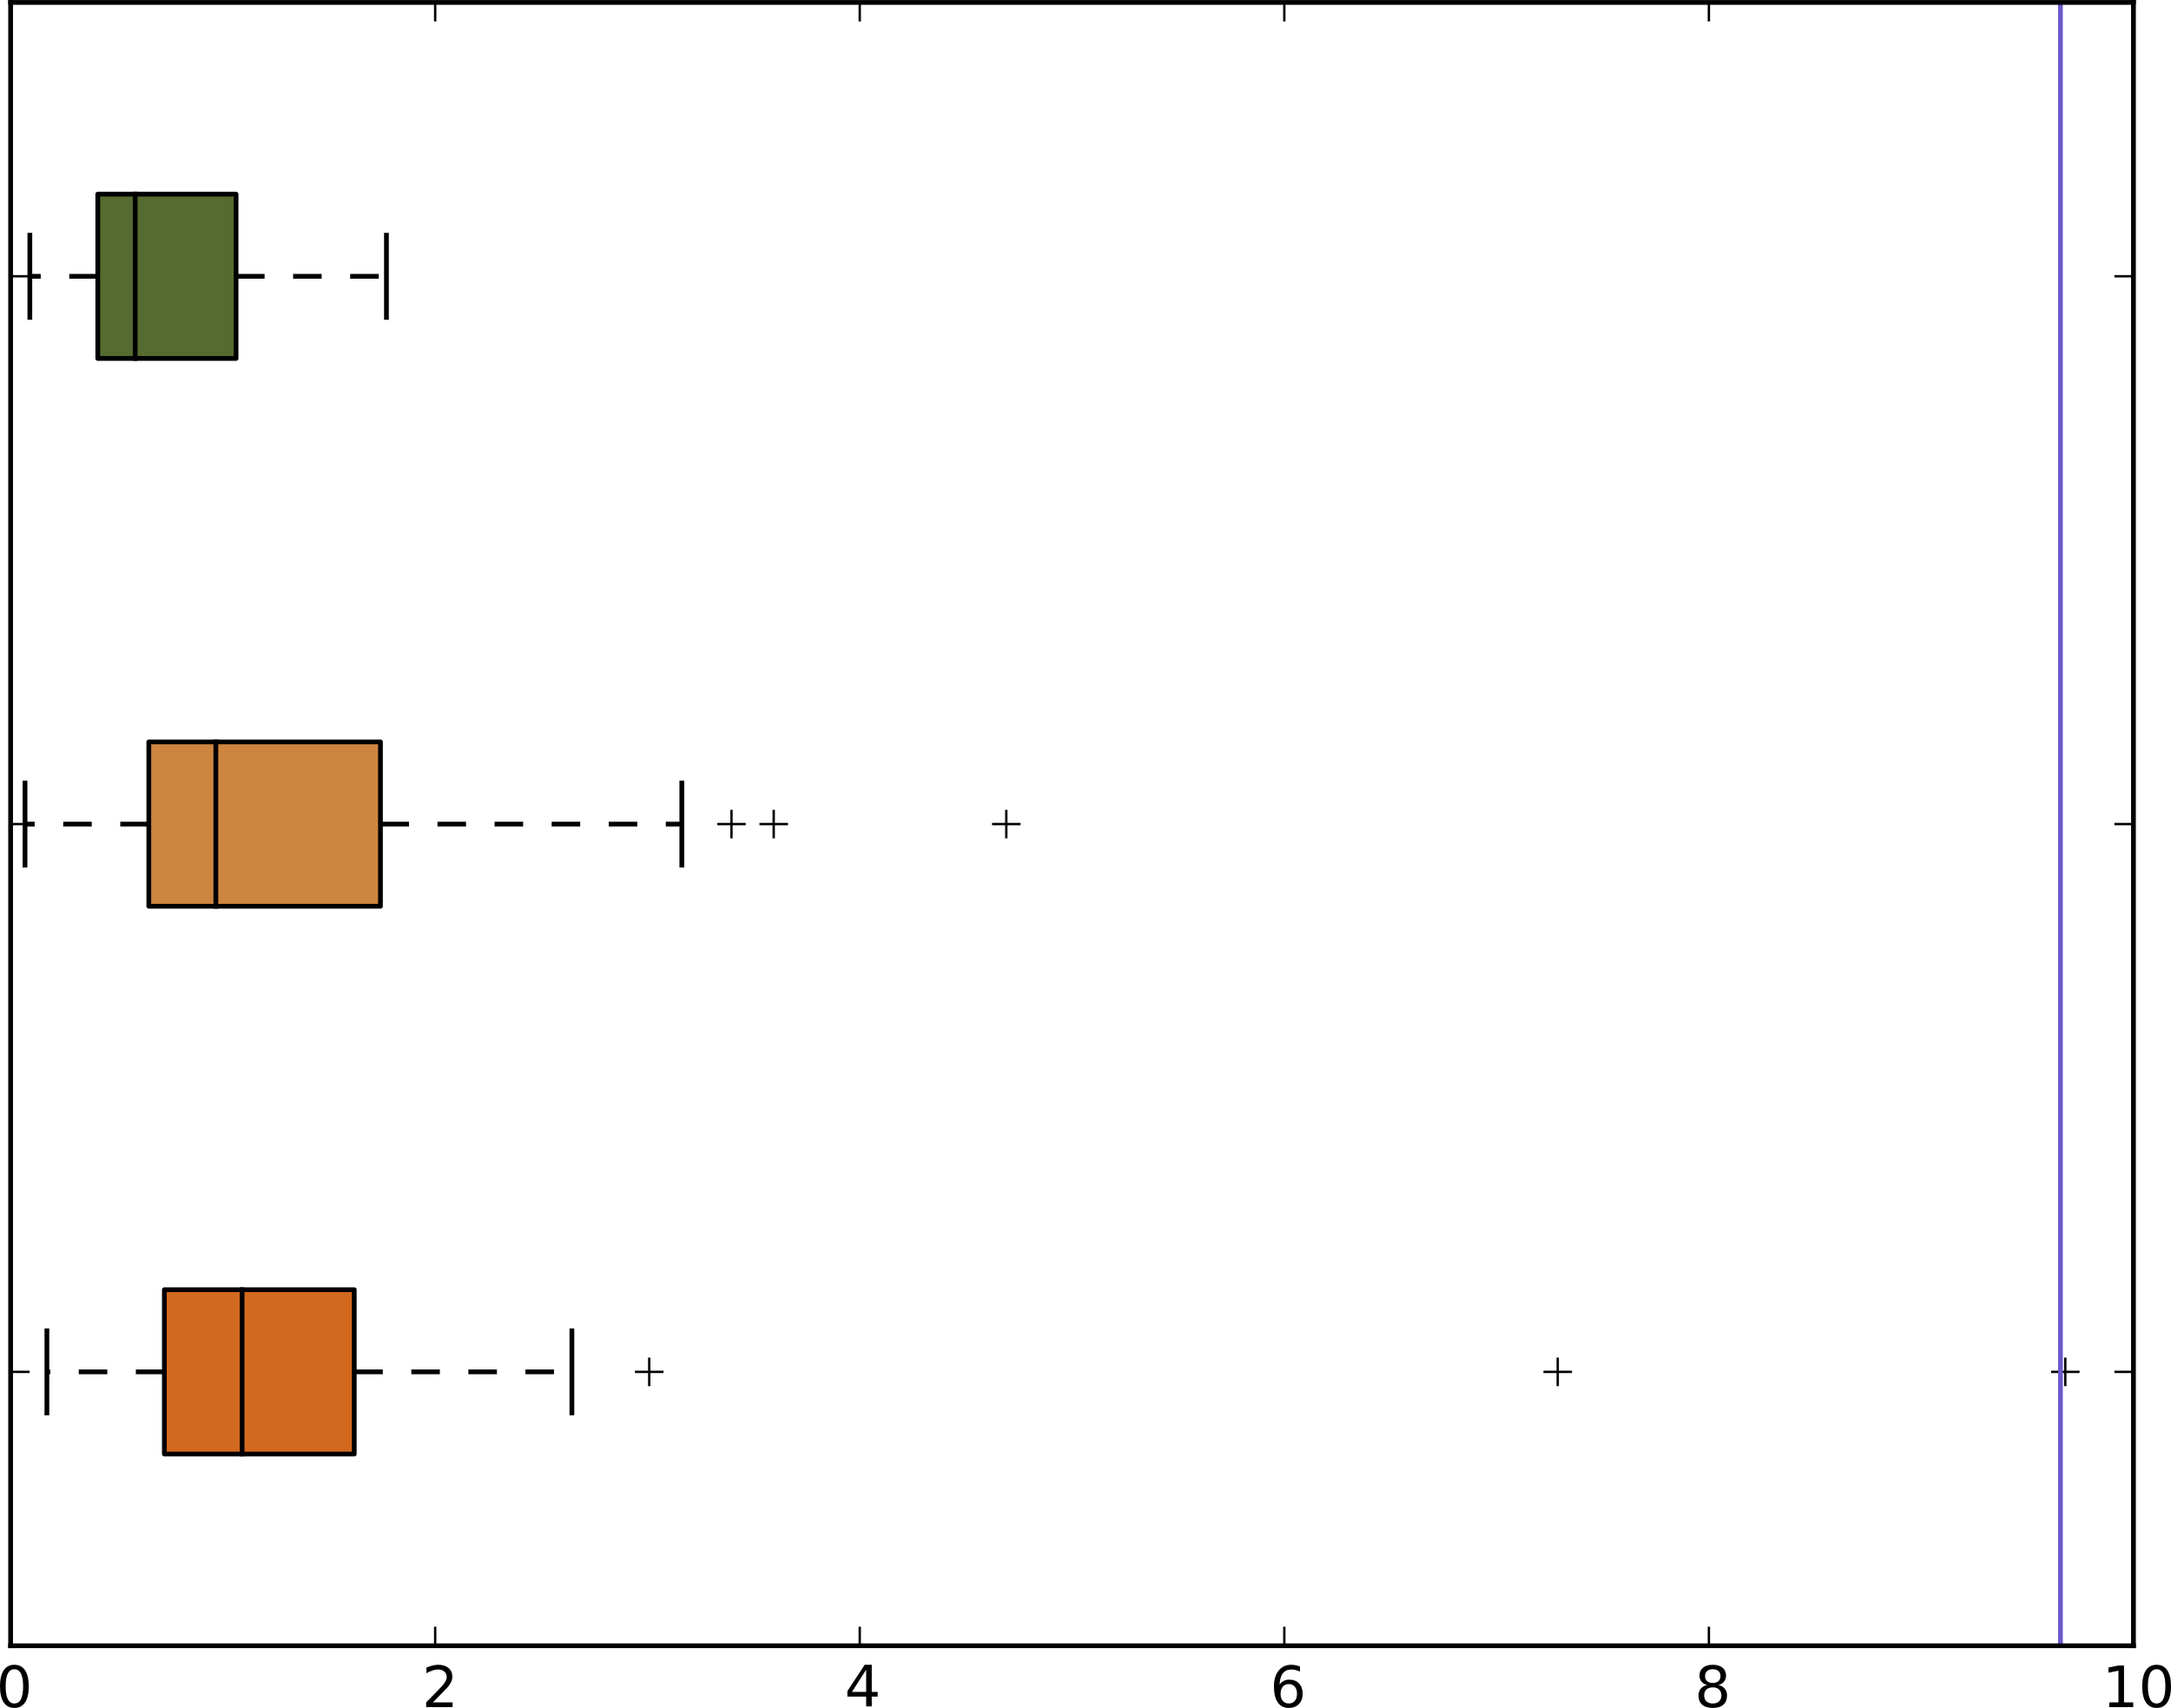
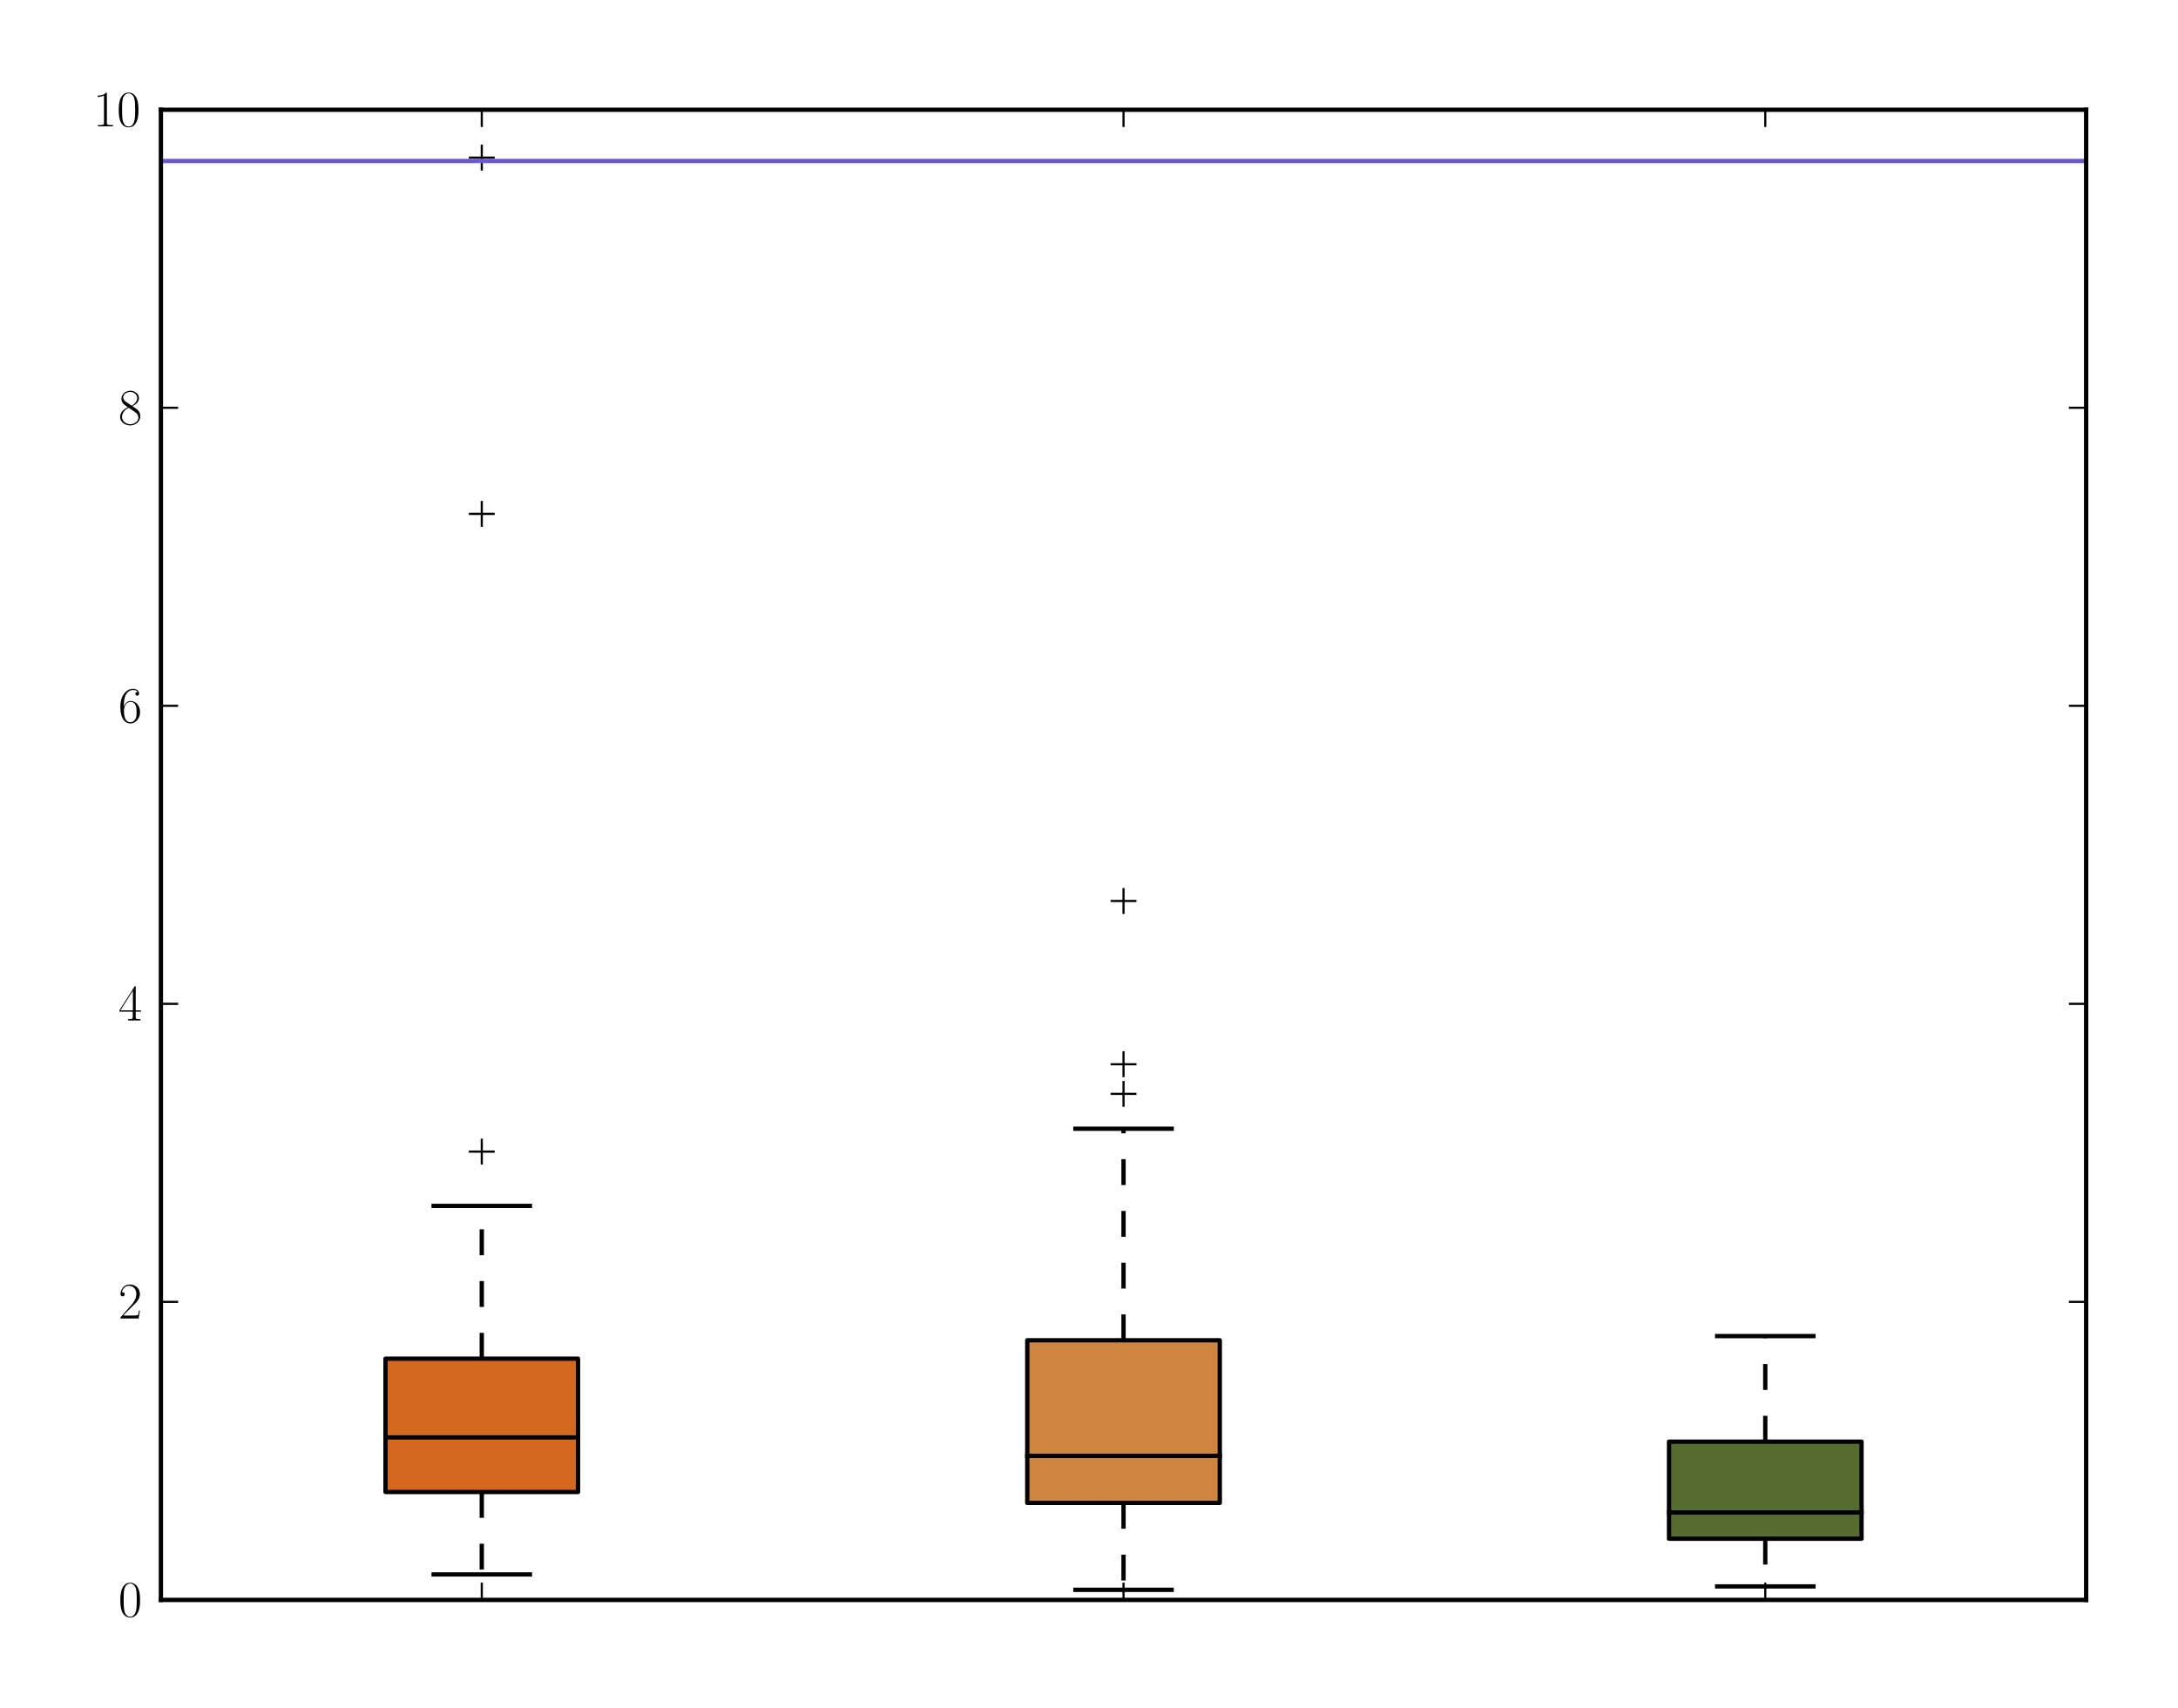
- <svg xmlns="http://www.w3.org/2000/svg" xmlns:xlink="http://www.w3.org/1999/xlink" height="448.979" version="1.1" viewBox="0 0 456.528 359.183" width="570.659" id="svg3608">
-   <defs id="defs3610" style="stroke-linecap:square;stroke-linejoin:round">
-     <style type="text/css" id="style3612">
+ <svg xmlns="http://www.w3.org/2000/svg" xmlns:xlink="http://www.w3.org/1999/xlink" height="396pt" version="1.1" viewBox="0 0 505 396" width="505pt">
+   <defs>
+     <style type="text/css">
*{stroke-linecap:square;stroke-linejoin:round;}
  </style>
  </defs>
-   <g id="figure_1" style="stroke-linecap:square;stroke-linejoin:round" transform="translate(-22.39125,-21.09375)">
-     <g id="patch_1" style="stroke-linecap:square;stroke-linejoin:round">
-       <path d="m 0,401.877 499.201,0 L 499.201,0 0,0 z" style="fill:#ffffff;stroke-linecap:square;stroke-linejoin:round" id="path3616" />
+   <g id="figure_1">
+     <g id="patch_1">
+       <path d=" M0 396.504 L505.306 396.504 L505.306 0 L0 0 z " style="fill:#ffffff;" />
    </g>
-     <g id="axes_1" style="stroke-linecap:square;stroke-linejoin:round">
-       <g id="patch_2" style="stroke-linecap:square;stroke-linejoin:round">
-         <path d="m 24.623,367.2 446.4,0 0,-345.6 -446.4,0 z" style="fill:#ffffff;stroke-linecap:square;stroke-linejoin:round" id="path3620" />
-       </g>
-       <g id="patch_3" style="stroke-linecap:square;stroke-linejoin:round">
-         <path clip-path="url(#p3b5f21a753)" d="m 56.956,326.88 0,-34.56 39.93,0 0,34.56 -39.93,0 z" style="fill:#d2691e;stroke:#000000;stroke-linecap:square;stroke-linejoin:round" id="path3623" />
-       </g>
-       <g id="patch_4" style="stroke-linecap:square;stroke-linejoin:round">
-         <path clip-path="url(#p3b5f21a753)" d="m 53.683,211.68 0,-34.56 48.713,0 0,34.56 -48.713,0 z" style="fill:#cd853f;stroke:#000000;stroke-linecap:square;stroke-linejoin:round" id="path3626" />
-       </g>
-       <g id="patch_5" style="stroke-linecap:square;stroke-linejoin:round">
-         <path clip-path="url(#p3b5f21a753)" d="m 42.953,96.48 0,-34.56 29.076,0 0,34.56 -29.076,0 z" style="fill:#556b2f;stroke:#000000;stroke-linecap:square;stroke-linejoin:round" id="path3629" />
-       </g>
-       <g id="line2d_1" style="stroke-linecap:square;stroke-linejoin:round">
-         <path clip-path="url(#p3b5f21a753)" d="m 56.956,309.6 -24.706,0" style="fill:none;stroke:#000000;stroke-linecap:butt;stroke-linejoin:round;stroke-dasharray:6, 6;stroke-dashoffset:0" id="path3632" />
-       </g>
-       <g id="line2d_2" style="stroke-linecap:square;stroke-linejoin:round">
-         <path clip-path="url(#p3b5f21a753)" d="m 96.885,309.6 45.766,0" style="fill:none;stroke:#000000;stroke-linecap:butt;stroke-linejoin:round;stroke-dasharray:6, 6;stroke-dashoffset:0" id="path3635" />
-       </g>
-       <g id="line2d_3" style="stroke-linecap:square;stroke-linejoin:round">
-         <path clip-path="url(#p3b5f21a753)" d="m 142.651,318.24 0,-17.28" style="fill:none;stroke:#000000;stroke-linecap:square;stroke-linejoin:round" id="path3638" />
-       </g>
-       <g id="line2d_4" style="stroke-linecap:square;stroke-linejoin:round">
-         <path clip-path="url(#p3b5f21a753)" d="m 32.25,318.24 0,-17.28" style="fill:none;stroke:#000000;stroke-linecap:square;stroke-linejoin:round" id="path3641" />
-       </g>
-       <g id="line2d_5" style="stroke-linecap:square;stroke-linejoin:round">
-         <path clip-path="url(#p3b5f21a753)" d="m 73.296,326.88 0,-34.56" style="fill:none;stroke:#000000;stroke-linecap:square;stroke-linejoin:round" id="path3644" />
-       </g>
-       <g id="line2d_6" style="stroke-linecap:square;stroke-linejoin:round">
-         <defs id="defs3647">
-           <path d="M -3,0 3,0 M 0,3 0,-3" id="m9b595e7be5" style="stroke:#000000;stroke-width:0.5;stroke-linecap:butt;stroke-linejoin:round" />
+     <g id="axes_1">
+       <g id="patch_2">
+         <path d=" M37.306 371.052 L483.706 371.052 L483.706 25.452 L37.306 25.452 z " style="fill:#ffffff;" />
+       </g>
+       <g id="patch_3">
+         <path clip-path="url(#p8aa6e6d76c)" d=" M89.386 346.021 L134.026 346.021 L134.026 315.107 L89.386 315.107 L89.386 346.021 z " style="fill:#d2691e;stroke:#000000;" />
+       </g>
+       <g id="patch_4">
+         <path clip-path="url(#p8aa6e6d76c)" d=" M238.186 348.554 L282.826 348.554 L282.826 310.841 L238.186 310.841 L238.186 348.554 z " style="fill:#cd853f;stroke:#000000;" />
+       </g>
+       <g id="patch_5">
+         <path clip-path="url(#p8aa6e6d76c)" d=" M386.986 356.862 L431.626 356.862 L431.626 334.351 L386.986 334.351 L386.986 356.862 z " style="fill:#556b2f;stroke:#000000;" />
+       </g>
+       <g id="line2d_1">
+         <path clip-path="url(#p8aa6e6d76c)" d=" M111.706 346.021 L111.706 365.148" style="fill:none;stroke:#000000;stroke-dasharray:6,6;stroke-dashoffset:0.0;stroke-linecap:butt;" />
+       </g>
+       <g id="line2d_2">
+         <path clip-path="url(#p8aa6e6d76c)" d=" M111.706 315.107 L111.706 279.676" style="fill:none;stroke:#000000;stroke-dasharray:6,6;stroke-dashoffset:0.0;stroke-linecap:butt;" />
+       </g>
+       <g id="line2d_3">
+         <path clip-path="url(#p8aa6e6d76c)" d=" M100.546 279.676 L122.866 279.676" style="fill:none;stroke:#000000;" />
+       </g>
+       <g id="line2d_4">
+         <path clip-path="url(#p8aa6e6d76c)" d=" M100.546 365.148 L122.866 365.148" style="fill:none;stroke:#000000;" />
+       </g>
+       <g id="line2d_5">
+         <path clip-path="url(#p8aa6e6d76c)" d=" M89.386 333.37 L134.026 333.37" style="fill:none;stroke:#000000;" />
+       </g>
+       <g id="line2d_6">
+         <defs>
+           <path d=" M-3 0 L3 0 M0 3 L0 -3" id="m9b595e7be5" style="stroke:#000000;stroke-linecap:butt;stroke-width:0.5;" />
        </defs>
-         <g clip-path="url(#p3b5f21a753)" id="g3650" style="stroke-linecap:square;stroke-linejoin:round">
-           <use style="stroke:#000000;stroke-width:0.5;stroke-linecap:butt;stroke-linejoin:round" x="349.958" xlink:href="#m9b595e7be5" y="309.6" id="use3652" width="499" height="401" />
-           <use style="stroke:#000000;stroke-width:0.5;stroke-linecap:butt;stroke-linejoin:round" x="456.689" xlink:href="#m9b595e7be5" y="309.6" id="use3654" width="499" height="401" />
-           <use style="stroke:#000000;stroke-width:0.5;stroke-linecap:butt;stroke-linejoin:round" x="158.915" xlink:href="#m9b595e7be5" y="309.6" id="use3656" width="499" height="401" />
-         </g>
-       </g>
-       <g id="line2d_7" style="stroke-linecap:square;stroke-linejoin:round" />
-       <g id="line2d_8" style="stroke-linecap:square;stroke-linejoin:round">
-         <path clip-path="url(#p3b5f21a753)" d="m 53.683,194.4 -26.035,0" style="fill:none;stroke:#000000;stroke-linecap:butt;stroke-linejoin:round;stroke-dasharray:6, 6;stroke-dashoffset:0" id="path3660" />
-       </g>
-       <g id="line2d_9" style="stroke-linecap:square;stroke-linejoin:round">
-         <path clip-path="url(#p3b5f21a753)" d="m 102.396,194.4 63.373,0" style="fill:none;stroke:#000000;stroke-linecap:butt;stroke-linejoin:round;stroke-dasharray:6, 6;stroke-dashoffset:0" id="path3663" />
-       </g>
-       <g id="line2d_10" style="stroke-linecap:square;stroke-linejoin:round">
-         <path clip-path="url(#p3b5f21a753)" d="m 165.769,203.04 0,-17.28" style="fill:none;stroke:#000000;stroke-linecap:square;stroke-linejoin:round" id="path3666" />
-       </g>
-       <g id="line2d_11" style="stroke-linecap:square;stroke-linejoin:round">
-         <path clip-path="url(#p3b5f21a753)" d="m 27.649,203.04 0,-17.28" style="fill:none;stroke:#000000;stroke-linecap:square;stroke-linejoin:round" id="path3669" />
-       </g>
-       <g id="line2d_12" style="stroke-linecap:square;stroke-linejoin:round">
-         <path clip-path="url(#p3b5f21a753)" d="m 67.778,211.68 0,-34.56" style="fill:none;stroke:#000000;stroke-linecap:square;stroke-linejoin:round" id="path3672" />
-       </g>
-       <g id="line2d_13" style="stroke-linecap:square;stroke-linejoin:round">
-         <g clip-path="url(#p3b5f21a753)" id="g3675" style="stroke-linecap:square;stroke-linejoin:round">
-           <use style="stroke:#000000;stroke-width:0.5;stroke-linecap:butt;stroke-linejoin:round" x="176.211" xlink:href="#m9b595e7be5" y="194.4" id="use3677" width="499" height="401" />
-           <use style="stroke:#000000;stroke-width:0.5;stroke-linecap:butt;stroke-linejoin:round" x="185.09" xlink:href="#m9b595e7be5" y="194.4" id="use3679" width="499" height="401" />
-           <use style="stroke:#000000;stroke-width:0.5;stroke-linecap:butt;stroke-linejoin:round" x="234.001" xlink:href="#m9b595e7be5" y="194.4" id="use3681" width="499" height="401" />
-         </g>
-       </g>
-       <g id="line2d_14" style="stroke-linecap:square;stroke-linejoin:round" />
-       <g id="line2d_15" style="stroke-linecap:square;stroke-linejoin:round">
-         <path clip-path="url(#p3b5f21a753)" d="m 42.953,79.2 -14.285,0" style="fill:none;stroke:#000000;stroke-linecap:butt;stroke-linejoin:round;stroke-dasharray:6, 6;stroke-dashoffset:0" id="path3685" />
-       </g>
-       <g id="line2d_16" style="stroke-linecap:square;stroke-linejoin:round">
-         <path clip-path="url(#p3b5f21a753)" d="m 72.029,79.2 31.625,0" style="fill:none;stroke:#000000;stroke-linecap:butt;stroke-linejoin:round;stroke-dasharray:6, 6;stroke-dashoffset:0" id="path3688" />
-       </g>
-       <g id="line2d_17" style="stroke-linecap:square;stroke-linejoin:round">
-         <path clip-path="url(#p3b5f21a753)" d="m 103.654,87.84 0,-17.28" style="fill:none;stroke:#000000;stroke-linecap:square;stroke-linejoin:round" id="path3691" />
-       </g>
-       <g id="line2d_18" style="stroke-linecap:square;stroke-linejoin:round">
-         <path clip-path="url(#p3b5f21a753)" d="m 28.668,87.84 0,-17.28" style="fill:none;stroke:#000000;stroke-linecap:square;stroke-linejoin:round" id="path3694" />
-       </g>
-       <g id="line2d_19" style="stroke-linecap:square;stroke-linejoin:round">
-         <path clip-path="url(#p3b5f21a753)" d="m 50.816,96.48 0,-34.56" style="fill:none;stroke:#000000;stroke-linecap:square;stroke-linejoin:round" id="path3697" />
-       </g>
-       <g id="line2d_20" style="stroke-linecap:square;stroke-linejoin:round" />
-       <g id="line2d_21" style="stroke-linecap:square;stroke-linejoin:round" />
-       <g id="line2d_22" style="stroke-linecap:square;stroke-linejoin:round">
-         <path clip-path="url(#p3b5f21a753)" d="m 455.671,1000.8 m 0,-597.923 0,-403.877" style="fill:none;stroke:#6a5acd;stroke-linecap:square;stroke-linejoin:round" id="path3702" />
-       </g>
-       <g id="matplotlib.axis_1" style="stroke-linecap:square;stroke-linejoin:round">
-         <g id="xtick_1" style="stroke-linecap:square;stroke-linejoin:round">
-           <g id="line2d_23" style="stroke-linecap:square;stroke-linejoin:round">
-             <defs id="defs3707">
-               <path d="M 0,0 0,-4" id="m0012dd4eef" style="stroke:#000000;stroke-width:0.5;stroke-linecap:butt;stroke-linejoin:round" />
-             </defs>
-             <g id="g3710" style="stroke-linecap:square;stroke-linejoin:round">
-               <use style="stroke:#000000;stroke-width:0.5;stroke-linecap:butt;stroke-linejoin:round" x="24.623" xlink:href="#m0012dd4eef" y="367.2" id="use3712" width="499" height="401" />
-             </g>
-           </g>
-           <g id="line2d_24" style="stroke-linecap:square;stroke-linejoin:round">
-             <defs id="defs3715">
-               <path d="M 0,0 0,4" id="m476344969c" style="stroke:#000000;stroke-width:0.5;stroke-linecap:butt;stroke-linejoin:round" />
-             </defs>
-             <g id="g3718" style="stroke-linecap:square;stroke-linejoin:round">
-               <use style="stroke:#000000;stroke-width:0.5;stroke-linecap:butt;stroke-linejoin:round" x="24.623" xlink:href="#m476344969c" y="21.6" id="use3720" width="499" height="401" />
-             </g>
-           </g>
-           <g id="text_1" style="stroke-linecap:square;stroke-linejoin:round">
-             <defs id="defs3723">
-               <path d="m 31.781,66.406 q -7.609,0 -11.453,-7.5 Q 16.5,51.422 16.5,36.375 q 0,-14.984 3.828,-22.484 3.844,-7.5 11.453,-7.5 7.672,0 11.5,7.5 3.844,7.5 3.844,22.484 0,15.047 -3.844,22.531 -3.828,7.5 -11.5,7.5 m 0,7.813 q 12.266,0 18.734,-9.703 6.469,-9.688 6.469,-28.141 0,-18.406 -6.469,-28.109 -6.469,-9.688 -18.734,-9.688 -12.25,0 -18.719,9.688 -6.469,9.703 -6.469,28.109 0,18.453 6.469,28.141 6.469,9.703 18.719,9.703" id="BitstreamVeraSans-Roman-30" style="stroke-linecap:square;stroke-linejoin:round" />
-             </defs>
-             <g transform="matrix(0.12,0,0,-0.12,21.6,380.1062)" id="g3726" style="stroke-linecap:square;stroke-linejoin:round">
-               <use xlink:href="#BitstreamVeraSans-Roman-30" id="use3728" style="stroke-linecap:square;stroke-linejoin:round" x="0" y="0" width="499" height="401" />
-             </g>
-           </g>
-         </g>
-         <g id="xtick_2" style="stroke-linecap:square;stroke-linejoin:round">
-           <g id="line2d_25" style="stroke-linecap:square;stroke-linejoin:round">
-             <g id="g3732" style="stroke-linecap:square;stroke-linejoin:round">
-               <use style="stroke:#000000;stroke-width:0.5;stroke-linecap:butt;stroke-linejoin:round" x="113.903" xlink:href="#m0012dd4eef" y="367.2" id="use3734" width="499" height="401" />
-             </g>
-           </g>
-           <g id="line2d_26" style="stroke-linecap:square;stroke-linejoin:round">
-             <g id="g3737" style="stroke-linecap:square;stroke-linejoin:round">
-               <use style="stroke:#000000;stroke-width:0.5;stroke-linecap:butt;stroke-linejoin:round" x="113.903" xlink:href="#m476344969c" y="21.6" id="use3739" width="499" height="401" />
-             </g>
-           </g>
-           <g id="text_2" style="stroke-linecap:square;stroke-linejoin:round">
-             <defs id="defs3742">
-               <path d="m 19.188,8.297 34.422,0 0,-8.297 -46.281,0 0,8.297 Q 12.938,14.109 22.625,23.891 q 9.703,9.797 12.188,12.641 4.734,5.313 6.609,9 1.891,3.688 1.891,7.25 0,5.813 -4.078,9.469 -4.078,3.672 -10.625,3.672 -4.641,0 -9.797,-1.609 -5.141,-1.609 -11,-4.891 l 0,9.969 q 5.953,2.391 11.125,3.609 5.188,1.219 9.484,1.219 11.328,0 18.062,-5.672 6.734,-5.656 6.734,-15.125 0,-4.5 -1.688,-8.531 Q 49.859,40.875 45.406,35.406 44.188,33.984 37.641,27.219 31.109,20.453 19.188,8.297" id="BitstreamVeraSans-Roman-32" style="stroke-linecap:square;stroke-linejoin:round" />
-             </defs>
-             <g transform="matrix(0.12,0,0,-0.12,111.1266,380.1062)" id="g3745" style="stroke-linecap:square;stroke-linejoin:round">
-               <use xlink:href="#BitstreamVeraSans-Roman-32" id="use3747" style="stroke-linecap:square;stroke-linejoin:round" x="0" y="0" width="499" height="401" />
-             </g>
-           </g>
-         </g>
-         <g id="xtick_3" style="stroke-linecap:square;stroke-linejoin:round">
-           <g id="line2d_27" style="stroke-linecap:square;stroke-linejoin:round">
-             <g id="g3751" style="stroke-linecap:square;stroke-linejoin:round">
-               <use style="stroke:#000000;stroke-width:0.5;stroke-linecap:butt;stroke-linejoin:round" x="203.183" xlink:href="#m0012dd4eef" y="367.2" id="use3753" width="499" height="401" />
-             </g>
-           </g>
-           <g id="line2d_28" style="stroke-linecap:square;stroke-linejoin:round">
-             <g id="g3756" style="stroke-linecap:square;stroke-linejoin:round">
-               <use style="stroke:#000000;stroke-width:0.5;stroke-linecap:butt;stroke-linejoin:round" x="203.183" xlink:href="#m476344969c" y="21.6" id="use3758" width="499" height="401" />
-             </g>
-           </g>
-           <g id="text_3" style="stroke-linecap:square;stroke-linejoin:round">
-             <defs id="defs3761">
-               <path d="m 37.797,64.312 -24.906,-38.922 24.906,0 z m -2.594,8.594 12.406,0 0,-47.516 10.406,0 0,-8.203 -10.406,0 0,-17.188 -9.812,0 0,17.188 -32.906,0 0,9.516 z" id="BitstreamVeraSans-Roman-34" style="stroke-linecap:square;stroke-linejoin:round" />
-             </defs>
-             <g transform="matrix(0.12,0,0,-0.12,199.9959,379.9488)" id="g3764" style="stroke-linecap:square;stroke-linejoin:round">
-               <use xlink:href="#BitstreamVeraSans-Roman-34" id="use3766" style="stroke-linecap:square;stroke-linejoin:round" x="0" y="0" width="499" height="401" />
-             </g>
-           </g>
-         </g>
-         <g id="xtick_4" style="stroke-linecap:square;stroke-linejoin:round">
-           <g id="line2d_29" style="stroke-linecap:square;stroke-linejoin:round">
-             <g id="g3770" style="stroke-linecap:square;stroke-linejoin:round">
-               <use style="stroke:#000000;stroke-width:0.5;stroke-linecap:butt;stroke-linejoin:round" x="292.463" xlink:href="#m0012dd4eef" y="367.2" id="use3772" width="499" height="401" />
-             </g>
-           </g>
-           <g id="line2d_30" style="stroke-linecap:square;stroke-linejoin:round">
-             <g id="g3775" style="stroke-linecap:square;stroke-linejoin:round">
-               <use style="stroke:#000000;stroke-width:0.5;stroke-linecap:butt;stroke-linejoin:round" x="292.463" xlink:href="#m476344969c" y="21.6" id="use3777" width="499" height="401" />
-             </g>
-           </g>
-           <g id="text_4" style="stroke-linecap:square;stroke-linejoin:round">
-             <defs id="defs3780">
-               <path d="m 33.016,40.375 q -6.641,0 -10.531,-4.547 -3.875,-4.531 -3.875,-12.438 0,-7.859 3.875,-12.438 3.891,-4.562 10.531,-4.562 6.641,0 10.516,4.562 3.875,4.578 3.875,12.438 0,7.906 -3.875,12.438 -3.875,4.547 -10.516,4.547 m 19.578,30.922 0,-8.984 q -3.719,1.75 -7.5,2.672 -3.781,0.938 -7.5,0.938 -9.766,0 -14.922,-6.594 -5.141,-6.594 -5.875,-19.922 2.875,4.25 7.219,6.516 4.359,2.266 9.578,2.266 10.984,0 17.359,-6.672 6.375,-6.656 6.375,-18.125 0,-11.234 -6.641,-18.031 -6.641,-6.781 -17.672,-6.781 -12.656,0 -19.344,9.688 -6.688,9.703 -6.688,28.109 0,17.281 8.203,27.562 8.203,10.281 22.016,10.281 3.719,0 7.5,-0.734 3.781,-0.734 7.891,-2.188" id="BitstreamVeraSans-Roman-36" style="stroke-linecap:square;stroke-linejoin:round" />
-             </defs>
-             <g transform="matrix(0.12,0,0,-0.12,289.4428,380.1062)" id="g3783" style="stroke-linecap:square;stroke-linejoin:round">
-               <use xlink:href="#BitstreamVeraSans-Roman-36" id="use3785" style="stroke-linecap:square;stroke-linejoin:round" x="0" y="0" width="499" height="401" />
-             </g>
-           </g>
-         </g>
-         <g id="xtick_5" style="stroke-linecap:square;stroke-linejoin:round">
-           <g id="line2d_31" style="stroke-linecap:square;stroke-linejoin:round">
-             <g id="g3789" style="stroke-linecap:square;stroke-linejoin:round">
-               <use style="stroke:#000000;stroke-width:0.5;stroke-linecap:butt;stroke-linejoin:round" x="381.743" xlink:href="#m0012dd4eef" y="367.2" id="use3791" width="499" height="401" />
-             </g>
-           </g>
-           <g id="line2d_32" style="stroke-linecap:square;stroke-linejoin:round">
-             <g id="g3794" style="stroke-linecap:square;stroke-linejoin:round">
-               <use style="stroke:#000000;stroke-width:0.5;stroke-linecap:butt;stroke-linejoin:round" x="381.743" xlink:href="#m476344969c" y="21.6" id="use3796" width="499" height="401" />
-             </g>
-           </g>
-           <g id="text_5" style="stroke-linecap:square;stroke-linejoin:round">
-             <defs id="defs3799">
-               <path d="m 31.781,34.625 q -7.031,0 -11.062,-3.766 -4.016,-3.766 -4.016,-10.344 0,-6.594 4.016,-10.359 4.031,-3.766 11.062,-3.766 7.031,0 11.078,3.781 4.062,3.797 4.062,10.344 0,6.578 -4.031,10.344 -4.016,3.766 -11.109,3.766 m -9.859,4.188 Q 15.578,40.375 12.031,44.719 8.5,49.078 8.5,55.328 q 0,8.734 6.219,13.812 6.234,5.078 17.062,5.078 10.891,0 17.094,-5.078 6.203,-5.078 6.203,-13.812 0,-6.25 -3.547,-10.609 Q 48,40.375 41.703,38.812 q 7.125,-1.656 11.094,-6.5 3.984,-4.828 3.984,-11.797 0,-10.609 -6.469,-16.281 -6.469,-5.656 -18.531,-5.656 -12.047,0 -18.531,5.656 -6.469,5.672 -6.469,16.281 0,6.969 4,11.797 4.016,4.844 11.141,6.5 m -3.609,15.578 q 0,-5.656 3.531,-8.828 3.547,-3.172 9.937,-3.172 6.359,0 9.938,3.172 3.594,3.172 3.594,8.828 0,5.672 -3.594,8.844 -3.578,3.172 -9.938,3.172 -6.391,0 -9.937,-3.172 -3.531,-3.172 -3.531,-8.844" id="BitstreamVeraSans-Roman-38" style="stroke-linecap:square;stroke-linejoin:round" />
-             </defs>
-             <g transform="matrix(0.12,0,0,-0.12,378.7434,380.1062)" id="g3802" style="stroke-linecap:square;stroke-linejoin:round">
-               <use xlink:href="#BitstreamVeraSans-Roman-38" id="use3804" style="stroke-linecap:square;stroke-linejoin:round" x="0" y="0" width="499" height="401" />
-             </g>
-           </g>
-         </g>
-         <g id="xtick_6" style="stroke-linecap:square;stroke-linejoin:round">
-           <g id="line2d_33" style="stroke-linecap:square;stroke-linejoin:round">
-             <g id="g3808" style="stroke-linecap:square;stroke-linejoin:round">
-               <use style="stroke:#000000;stroke-width:0.5;stroke-linecap:butt;stroke-linejoin:round" x="471.023" xlink:href="#m0012dd4eef" y="367.2" id="use3810" width="499" height="401" />
-             </g>
-           </g>
-           <g id="line2d_34" style="stroke-linecap:square;stroke-linejoin:round">
-             <g id="g3813" style="stroke-linecap:square;stroke-linejoin:round">
-               <use style="stroke:#000000;stroke-width:0.5;stroke-linecap:butt;stroke-linejoin:round" x="471.023" xlink:href="#m476344969c" y="21.6" id="use3815" width="499" height="401" />
-             </g>
-           </g>
-           <g id="text_6" style="stroke-linecap:square;stroke-linejoin:round">
-             <defs id="defs3818">
-               <path d="m 12.406,8.297 16.109,0 0,55.625 -17.531,-3.516 0,8.984 17.438,3.516 9.859,0 0,-64.609 16.109,0 0,-8.297 -41.984,0 z" id="BitstreamVeraSans-Roman-31" style="stroke-linecap:square;stroke-linejoin:round" />
-             </defs>
-             <g transform="matrix(0.12,0,0,-0.12,464.4459,380.1062)" id="g3821" style="stroke-linecap:square;stroke-linejoin:round">
-               <use xlink:href="#BitstreamVeraSans-Roman-31" id="use3823" style="stroke-linecap:square;stroke-linejoin:round" x="0" y="0" width="499" height="401" />
-               <use x="63.623" xlink:href="#BitstreamVeraSans-Roman-30" id="use3825" style="stroke-linecap:square;stroke-linejoin:round" y="0" width="499" height="401" />
-             </g>
-           </g>
-         </g>
-       </g>
-       <g id="matplotlib.axis_2" style="stroke-linecap:square;stroke-linejoin:round">
-         <g id="ytick_1" style="stroke-linecap:square;stroke-linejoin:round">
-           <g id="line2d_35" style="stroke-linecap:square;stroke-linejoin:round">
-             <defs id="defs3830">
-               <path d="M 0,0 4,0" id="me8a85f7bf6" style="stroke:#000000;stroke-width:0.5;stroke-linecap:butt;stroke-linejoin:round" />
-             </defs>
-             <g id="g3833" style="stroke-linecap:square;stroke-linejoin:round">
-               <use style="stroke:#000000;stroke-width:0.5;stroke-linecap:butt;stroke-linejoin:round" x="24.623" xlink:href="#me8a85f7bf6" y="309.6" id="use3835" width="499" height="401" />
-             </g>
-           </g>
-           <g id="line2d_36" style="stroke-linecap:square;stroke-linejoin:round">
-             <defs id="defs3838">
-               <path d="M 0,0 -4,0" id="m1a32005dea" style="stroke:#000000;stroke-width:0.5;stroke-linecap:butt;stroke-linejoin:round" />
-             </defs>
-             <g id="g3841" style="stroke-linecap:square;stroke-linejoin:round">
-               <use style="stroke:#000000;stroke-width:0.5;stroke-linecap:butt;stroke-linejoin:round" x="471.023" xlink:href="#m1a32005dea" y="309.6" id="use3843" width="499" height="401" />
-             </g>
-           </g>
-         </g>
-         <g id="ytick_2" style="stroke-linecap:square;stroke-linejoin:round">
-           <g id="line2d_37" style="stroke-linecap:square;stroke-linejoin:round">
-             <g id="g3847" style="stroke-linecap:square;stroke-linejoin:round">
-               <use style="stroke:#000000;stroke-width:0.5;stroke-linecap:butt;stroke-linejoin:round" x="24.623" xlink:href="#me8a85f7bf6" y="194.4" id="use3849" width="499" height="401" />
-             </g>
-           </g>
-           <g id="line2d_38" style="stroke-linecap:square;stroke-linejoin:round">
-             <g id="g3852" style="stroke-linecap:square;stroke-linejoin:round">
-               <use style="stroke:#000000;stroke-width:0.5;stroke-linecap:butt;stroke-linejoin:round" x="471.023" xlink:href="#m1a32005dea" y="194.4" id="use3854" width="499" height="401" />
-             </g>
-           </g>
-         </g>
-         <g id="ytick_3" style="stroke-linecap:square;stroke-linejoin:round">
-           <g id="line2d_39" style="stroke-linecap:square;stroke-linejoin:round">
-             <g id="g3858" style="stroke-linecap:square;stroke-linejoin:round">
-               <use style="stroke:#000000;stroke-width:0.5;stroke-linecap:butt;stroke-linejoin:round" x="24.623" xlink:href="#me8a85f7bf6" y="79.2" id="use3860" width="499" height="401" />
-             </g>
-           </g>
-           <g id="line2d_40" style="stroke-linecap:square;stroke-linejoin:round">
-             <g id="g3863" style="stroke-linecap:square;stroke-linejoin:round">
-               <use style="stroke:#000000;stroke-width:0.5;stroke-linecap:butt;stroke-linejoin:round" x="471.023" xlink:href="#m1a32005dea" y="79.2" id="use3865" width="499" height="401" />
-             </g>
-           </g>
-         </g>
-       </g>
-       <g id="patch_6" style="stroke-linecap:square;stroke-linejoin:round">
-         <path d="m 24.623,21.6 446.4,0" style="fill:none;stroke:#000000;stroke-linecap:square;stroke-linejoin:round" id="path3868" />
-       </g>
-       <g id="patch_7" style="stroke-linecap:square;stroke-linejoin:round">
-         <path d="m 471.023,367.2 0,-345.6" style="fill:none;stroke:#000000;stroke-linecap:square;stroke-linejoin:round" id="path3871" />
-       </g>
-       <g id="patch_8" style="stroke-linecap:square;stroke-linejoin:round">
-         <path d="m 24.623,367.2 446.4,0" style="fill:none;stroke:#000000;stroke-linecap:square;stroke-linejoin:round" id="path3874" />
-       </g>
-       <g id="patch_9" style="stroke-linecap:square;stroke-linejoin:round">
-         <path d="m 24.623,367.2 0,-345.6" style="fill:none;stroke:#000000;stroke-linecap:square;stroke-linejoin:round" id="path3877" />
+         <g clip-path="url(#p8aa6e6d76c)">
+           <use style="stroke:#000000;stroke-linecap:butt;stroke-width:0.5;" x="111.706" xlink:href="#m9b595e7be5" y="119.181" />
+           <use style="stroke:#000000;stroke-linecap:butt;stroke-width:0.5;" x="111.706" xlink:href="#m9b595e7be5" y="36.55" />
+           <use style="stroke:#000000;stroke-linecap:butt;stroke-width:0.5;" x="111.706" xlink:href="#m9b595e7be5" y="267.085" />
+         </g>
+       </g>
+       <g id="line2d_7" />
+       <g id="line2d_8">
+         <path clip-path="url(#p8aa6e6d76c)" d=" M260.506 348.554 L260.506 368.71" style="fill:none;stroke:#000000;stroke-dasharray:6,6;stroke-dashoffset:0.0;stroke-linecap:butt;" />
+       </g>
+       <g id="line2d_9">
+         <path clip-path="url(#p8aa6e6d76c)" d=" M260.506 310.841 L260.506 261.779" style="fill:none;stroke:#000000;stroke-dasharray:6,6;stroke-dashoffset:0.0;stroke-linecap:butt;" />
+       </g>
+       <g id="line2d_10">
+         <path clip-path="url(#p8aa6e6d76c)" d=" M249.346 261.779 L271.666 261.779" style="fill:none;stroke:#000000;" />
+       </g>
+       <g id="line2d_11">
+         <path clip-path="url(#p8aa6e6d76c)" d=" M249.346 368.71 L271.666 368.71" style="fill:none;stroke:#000000;" />
+       </g>
+       <g id="line2d_12">
+         <path clip-path="url(#p8aa6e6d76c)" d=" M238.186 337.642 L282.826 337.642" style="fill:none;stroke:#000000;" />
+       </g>
+       <g id="line2d_13">
+         <g clip-path="url(#p8aa6e6d76c)">
+           <use style="stroke:#000000;stroke-linecap:butt;stroke-width:0.5;" x="260.506" xlink:href="#m9b595e7be5" y="253.694" />
+           <use style="stroke:#000000;stroke-linecap:butt;stroke-width:0.5;" x="260.506" xlink:href="#m9b595e7be5" y="246.82" />
+           <use style="stroke:#000000;stroke-linecap:butt;stroke-width:0.5;" x="260.506" xlink:href="#m9b595e7be5" y="208.954" />
+         </g>
+       </g>
+       <g id="line2d_14" />
+       <g id="line2d_15">
+         <path clip-path="url(#p8aa6e6d76c)" d=" M409.306 356.862 L409.306 367.921" style="fill:none;stroke:#000000;stroke-dasharray:6,6;stroke-dashoffset:0.0;stroke-linecap:butt;" />
+       </g>
+       <g id="line2d_16">
+         <path clip-path="url(#p8aa6e6d76c)" d=" M409.306 334.351 L409.306 309.867" style="fill:none;stroke:#000000;stroke-dasharray:6,6;stroke-dashoffset:0.0;stroke-linecap:butt;" />
+       </g>
+       <g id="line2d_17">
+         <path clip-path="url(#p8aa6e6d76c)" d=" M398.146 309.867 L420.466 309.867" style="fill:none;stroke:#000000;" />
+       </g>
+       <g id="line2d_18">
+         <path clip-path="url(#p8aa6e6d76c)" d=" M398.146 367.921 L420.466 367.921" style="fill:none;stroke:#000000;" />
+       </g>
+       <g id="line2d_19">
+         <path clip-path="url(#p8aa6e6d76c)" d=" M386.986 350.774 L431.626 350.774" style="fill:none;stroke:#000000;" />
+       </g>
+       <g id="line2d_20" />
+       <g id="line2d_21" />
+       <g id="line2d_22">
+         <path clip-path="url(#p8aa6e6d76c)" d=" M-37.094 37.338 M-1 37.338 L506.306 37.338" style="fill:none;stroke:#6a5acd;" />
+       </g>
+       <g id="matplotlib.axis_1">
+         <g id="xtick_1">
+           <g id="line2d_23">
+             <defs>
+               <path d=" M0 0 L0 -4" id="m0012dd4eef" style="stroke:#000000;stroke-linecap:butt;stroke-width:0.5;" />
+             </defs>
+             <g>
+               <use style="stroke:#000000;stroke-linecap:butt;stroke-width:0.5;" x="111.706" xlink:href="#m0012dd4eef" y="371.052" />
+             </g>
+           </g>
+           <g id="line2d_24">
+             <defs>
+               <path d=" M0 0 L0 4" id="m476344969c" style="stroke:#000000;stroke-linecap:butt;stroke-width:0.5;" />
+             </defs>
+             <g>
+               <use style="stroke:#000000;stroke-linecap:butt;stroke-width:0.5;" x="111.706" xlink:href="#m476344969c" y="25.452" />
+             </g>
+           </g>
+         </g>
+         <g id="xtick_2">
+           <g id="line2d_25">
+             <g>
+               <use style="stroke:#000000;stroke-linecap:butt;stroke-width:0.5;" x="260.506" xlink:href="#m0012dd4eef" y="371.052" />
+             </g>
+           </g>
+           <g id="line2d_26">
+             <g>
+               <use style="stroke:#000000;stroke-linecap:butt;stroke-width:0.5;" x="260.506" xlink:href="#m476344969c" y="25.452" />
+             </g>
+           </g>
+         </g>
+         <g id="xtick_3">
+           <g id="line2d_27">
+             <g>
+               <use style="stroke:#000000;stroke-linecap:butt;stroke-width:0.5;" x="409.306" xlink:href="#m0012dd4eef" y="371.052" />
+             </g>
+           </g>
+           <g id="line2d_28">
+             <g>
+               <use style="stroke:#000000;stroke-linecap:butt;stroke-width:0.5;" x="409.306" xlink:href="#m476344969c" y="25.452" />
+             </g>
+           </g>
+         </g>
+       </g>
+       <g id="matplotlib.axis_2">
+         <g id="ytick_1">
+           <g id="line2d_29">
+             <defs>
+               <path d=" M0 0 L4 0" id="me8a85f7bf6" style="stroke:#000000;stroke-linecap:butt;stroke-width:0.5;" />
+             </defs>
+             <g>
+               <use style="stroke:#000000;stroke-linecap:butt;stroke-width:0.5;" x="37.306" xlink:href="#me8a85f7bf6" y="371.052" />
+             </g>
+           </g>
+           <g id="line2d_30">
+             <defs>
+               <path d=" M0 0 L-4 0" id="m1a32005dea" style="stroke:#000000;stroke-linecap:butt;stroke-width:0.5;" />
+             </defs>
+             <g>
+               <use style="stroke:#000000;stroke-linecap:butt;stroke-width:0.5;" x="483.706" xlink:href="#m1a32005dea" y="371.052" />
+             </g>
+           </g>
+           <g id="text_1">
+             <defs>
+               <path d=" M42 31.641 C42 37.75 41.906 48.125 37.703 56.109 C34 63.109 28.094 65.594 22.906 65.594 C18.094 65.594 12 63.406 8.203 56.203 C4.203 48.719 3.797 39.438 3.797 31.641 C3.797 25.953 3.906 17.281 7 9.672 C11.297 -0.609 19 -2 22.906 -2 C27.5 -2 34.5 -0.109 38.594 9.375 C41.594 16.281 42 24.359 42 31.641 M22.906 -0.406 C16.5 -0.406 12.703 5.078 11.297 12.688 C10.203 18.562 10.203 27.156 10.203 32.75 C10.203 40.438 10.203 46.828 11.5 52.922 C13.406 61.391 19 64 22.906 64 C27 64 32.297 61.297 34.203 53.125 C35.5 47.438 35.594 40.734 35.594 32.75 C35.594 26.25 35.594 18.266 34.406 12.375 C32.297 1.484 26.406 -0.406 22.906 -0.406" id="CMR17-48" />
+             </defs>
+             <g transform="translate(27.45299 374.9044)scale(0.12 -0.12)">
+               <use transform="scale(0.996264)" xlink:href="#CMR17-48" />
+             </g>
+           </g>
+         </g>
+         <g id="ytick_2">
+           <g id="line2d_31">
+             <g>
+               <use style="stroke:#000000;stroke-linecap:butt;stroke-width:0.5;" x="37.306" xlink:href="#me8a85f7bf6" y="301.932" />
+             </g>
+           </g>
+           <g id="line2d_32">
+             <g>
+               <use style="stroke:#000000;stroke-linecap:butt;stroke-width:0.5;" x="483.706" xlink:href="#m1a32005dea" y="301.932" />
+             </g>
+           </g>
+           <g id="text_2">
+             <defs>
+               <path d=" M41.703 15.453 L39.906 15.453 C38.906 8.375 38.094 7.172 37.703 6.562 C37.203 5.766 30 5.766 28.594 5.766 L9.406 5.766 C13 9.672 20 16.75 28.5 24.953 C34.594 30.734 41.703 37.531 41.703 47.422 C41.703 59.219 32.297 66 21.797 66 C10.797 66 4.094 56.312 4.094 47.344 C4.094 43.438 7 42.938 8.203 42.938 C9.203 42.938 12.203 43.547 12.203 47.031 C12.203 50.109 9.594 51 8.203 51 C7.594 51 7 50.906 6.594 50.703 C8.5 59.219 14.297 63.406 20.406 63.406 C29.094 63.406 34.797 56.516 34.797 47.422 C34.797 38.734 29.703 31.25 24 24.75 L4.094 2.281 L4.094 0 L39.297 0 z " id="CMR17-50" />
+             </defs>
+             <g transform="translate(27.45299 305.7844)scale(0.12 -0.12)">
+               <use transform="scale(0.996264)" xlink:href="#CMR17-50" />
+             </g>
+           </g>
+         </g>
+         <g id="ytick_3">
+           <g id="line2d_33">
+             <g>
+               <use style="stroke:#000000;stroke-linecap:butt;stroke-width:0.5;" x="37.306" xlink:href="#me8a85f7bf6" y="232.812" />
+             </g>
+           </g>
+           <g id="line2d_34">
+             <g>
+               <use style="stroke:#000000;stroke-linecap:butt;stroke-width:0.5;" x="483.706" xlink:href="#m1a32005dea" y="232.812" />
+             </g>
+           </g>
+           <g id="text_3">
+             <defs>
+               <path d=" M33.594 64.328 C33.594 66.406 33.5 66.5 31.703 66.5 L2 19.594 L2 17 L27.797 17 L27.797 7.141 C27.797 3.5 27.594 2.5 20.594 2.5 L18.703 2.5 L18.703 0 C21.906 0 27.297 0 30.703 0 C34.094 0 39.5 0 42.703 0 L42.703 2.5 L40.797 2.5 C33.797 2.5 33.594 3.5 33.594 7.141 L33.594 17 L43.797 17 L43.797 19.594 L33.594 19.594 z  M28.094 57.766 L28.094 19.594 L4 19.594 z " id="CMR17-52" />
+             </defs>
+             <g transform="translate(27.45299 236.6644)scale(0.12 -0.12)">
+               <use transform="scale(0.996264)" xlink:href="#CMR17-52" />
+             </g>
+           </g>
+         </g>
+         <g id="ytick_4">
+           <g id="line2d_35">
+             <g>
+               <use style="stroke:#000000;stroke-linecap:butt;stroke-width:0.5;" x="37.306" xlink:href="#me8a85f7bf6" y="163.692" />
+             </g>
+           </g>
+           <g id="line2d_36">
+             <g>
+               <use style="stroke:#000000;stroke-linecap:butt;stroke-width:0.5;" x="483.706" xlink:href="#m1a32005dea" y="163.692" />
+             </g>
+           </g>
+           <g id="text_4">
+             <defs>
+               <path d=" M10.594 34 C10.594 57.656 21.797 63 28.297 63 C30.406 63 35.5 62.641 37.5 59 C35.906 59 32.906 59 32.906 55.516 C32.906 52.828 35.094 51.922 36.5 51.922 C37.406 51.922 40.094 52.312 40.094 55.625 C40.094 61.781 35.094 65.297 28.203 65.297 C16.297 65.297 3.797 52.969 3.797 31 C3.797 3.953 15.094 -2 23.094 -2 C32.797 -2 42 6.672 42 20.047 C42 32.516 33.906 41.594 23.703 41.594 C17.594 41.594 13.094 37.609 10.594 30.625 z  M23.094 0.391 C10.797 0.391 10.797 18.75 10.797 22.438 C10.797 29.625 14.203 40 23.5 40 C25.203 40 30.094 40 33.406 33.125 C35.203 29.219 35.203 25.141 35.203 20.141 C35.203 14.75 35.203 10.781 33.094 6.781 C30.906 2.672 27.703 0.391 23.094 0.391" id="CMR17-54" />
+             </defs>
+             <g transform="translate(27.45299 167.5444)scale(0.12 -0.12)">
+               <use transform="scale(0.996264)" xlink:href="#CMR17-54" />
+             </g>
+           </g>
+         </g>
+         <g id="ytick_5">
+           <g id="line2d_37">
+             <g>
+               <use style="stroke:#000000;stroke-linecap:butt;stroke-width:0.5;" x="37.306" xlink:href="#me8a85f7bf6" y="94.572" />
+             </g>
+           </g>
+           <g id="line2d_38">
+             <g>
+               <use style="stroke:#000000;stroke-linecap:butt;stroke-width:0.5;" x="483.706" xlink:href="#m1a32005dea" y="94.572" />
+             </g>
+           </g>
+           <g id="text_5">
+             <defs>
+               <path d=" M27.203 35.375 C33.5 38.562 39.906 43.328 39.906 50.984 C39.906 60.031 31.094 65.297 23 65.297 C13.906 65.297 5.906 58.734 5.906 49.688 C5.906 47.203 6.5 42.922 10.406 39.141 C11.406 38.156 15.594 35.172 18.297 33.281 C13.797 30.984 3.297 25.531 3.297 14.594 C3.297 4.359 13.094 -2 22.797 -2 C33.5 -2 42.5 5.656 42.5 15.797 C42.5 24.844 36.406 29.031 32.406 31.703 z  M14.094 44.125 C13.297 44.625 9.297 47.703 9.297 52.375 C9.297 58.438 15.594 63 22.797 63 C30.703 63 36.5 57.453 36.5 50.984 C36.5 41.734 26.094 36.469 25.594 36.469 C25.5 36.469 25.406 36.469 24.594 37.078 z  M32.5 23.734 C34 22.641 38.797 19.375 38.797 13.297 C38.797 5.953 31.406 0.391 23 0.391 C13.906 0.391 7 6.844 7 14.688 C7 22.547 13.094 29.094 20 32.188 z " id="CMR17-56" />
+             </defs>
+             <g transform="translate(27.45299 98.42443)scale(0.12 -0.12)">
+               <use transform="scale(0.996264)" xlink:href="#CMR17-56" />
+             </g>
+           </g>
+         </g>
+         <g id="ytick_6">
+           <g id="line2d_39">
+             <g>
+               <use style="stroke:#000000;stroke-linecap:butt;stroke-width:0.5;" x="37.306" xlink:href="#me8a85f7bf6" y="25.452" />
+             </g>
+           </g>
+           <g id="line2d_40">
+             <g>
+               <use style="stroke:#000000;stroke-linecap:butt;stroke-width:0.5;" x="483.706" xlink:href="#m1a32005dea" y="25.452" />
+             </g>
+           </g>
+           <g id="text_6">
+             <defs>
+               <path d=" M26.594 63.312 C26.594 65.406 26.5 65.5 25.094 65.5 C21.203 61.188 15.297 59.797 9.703 59.797 C9.406 59.797 8.906 59.797 8.797 59.5 C8.703 59.297 8.703 59.094 8.703 57 C11.797 57 17 57.594 21 59.984 L21 7.203 C21 3.688 20.797 2.5 12.203 2.5 L9.203 2.5 L9.203 0 C14 0 19 0 23.797 0 C28.594 0 33.594 0 38.406 0 L38.406 2.5 L35.406 2.5 C26.797 2.5 26.594 3.594 26.594 7.156 z " id="CMR17-49" />
+             </defs>
+             <g transform="translate(21.6 29.30443)scale(0.12 -0.12)">
+               <use transform="scale(0.996264)" xlink:href="#CMR17-49" />
+               <use transform="translate(45.69048 0.0)scale(0.996264)" xlink:href="#CMR17-48" />
+             </g>
+           </g>
+         </g>
+       </g>
+       <g id="patch_6">
+         <path d=" M37.306 25.452 L483.706 25.452" style="fill:none;stroke:#000000;" />
+       </g>
+       <g id="patch_7">
+         <path d=" M483.706 371.052 L483.706 25.452" style="fill:none;stroke:#000000;" />
+       </g>
+       <g id="patch_8">
+         <path d=" M37.306 371.052 L483.706 371.052" style="fill:none;stroke:#000000;" />
+       </g>
+       <g id="patch_9">
+         <path d=" M37.306 371.052 L37.306 25.452" style="fill:none;stroke:#000000;" />
      </g>
    </g>
  </g>
-   <defs id="defs3879">
-     <clipPath id="p3b5f21a753">
-       <rect height="345.6" width="446.4" x="24.623" y="21.6" id="rect3882" style="stroke-linecap:square;stroke-linejoin:round" />
+   <defs>
+     <clipPath id="p8aa6e6d76c">
+       <rect height="345.6" width="446.4" x="37.306" y="25.452" />
    </clipPath>
  </defs>
</svg>
